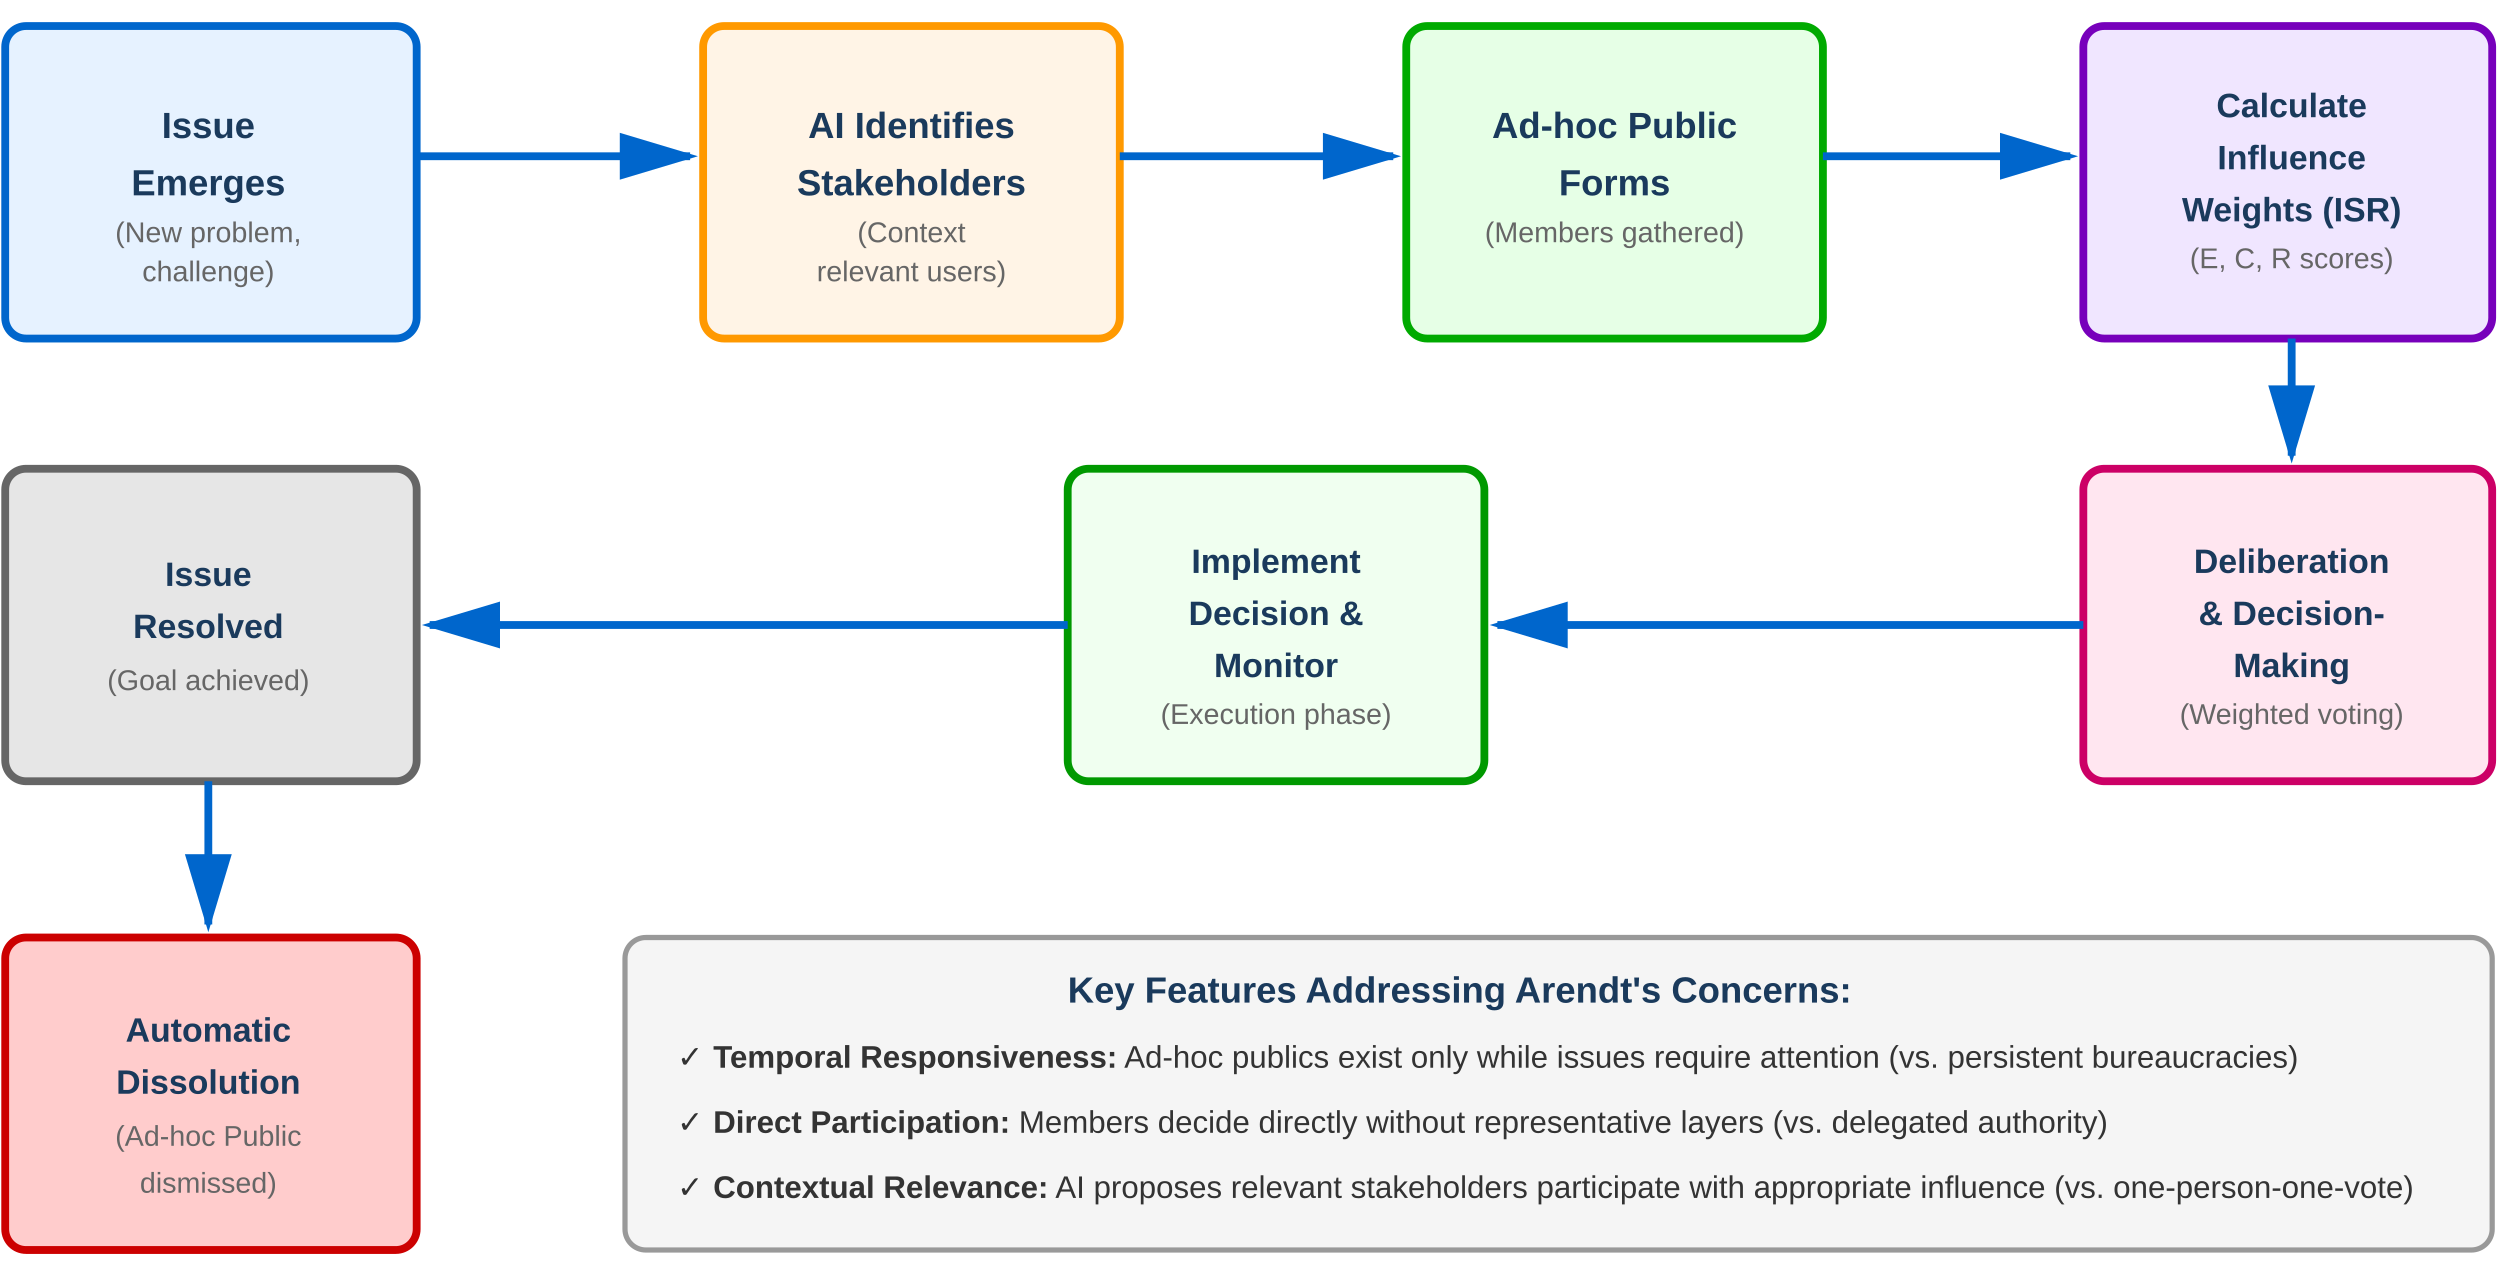
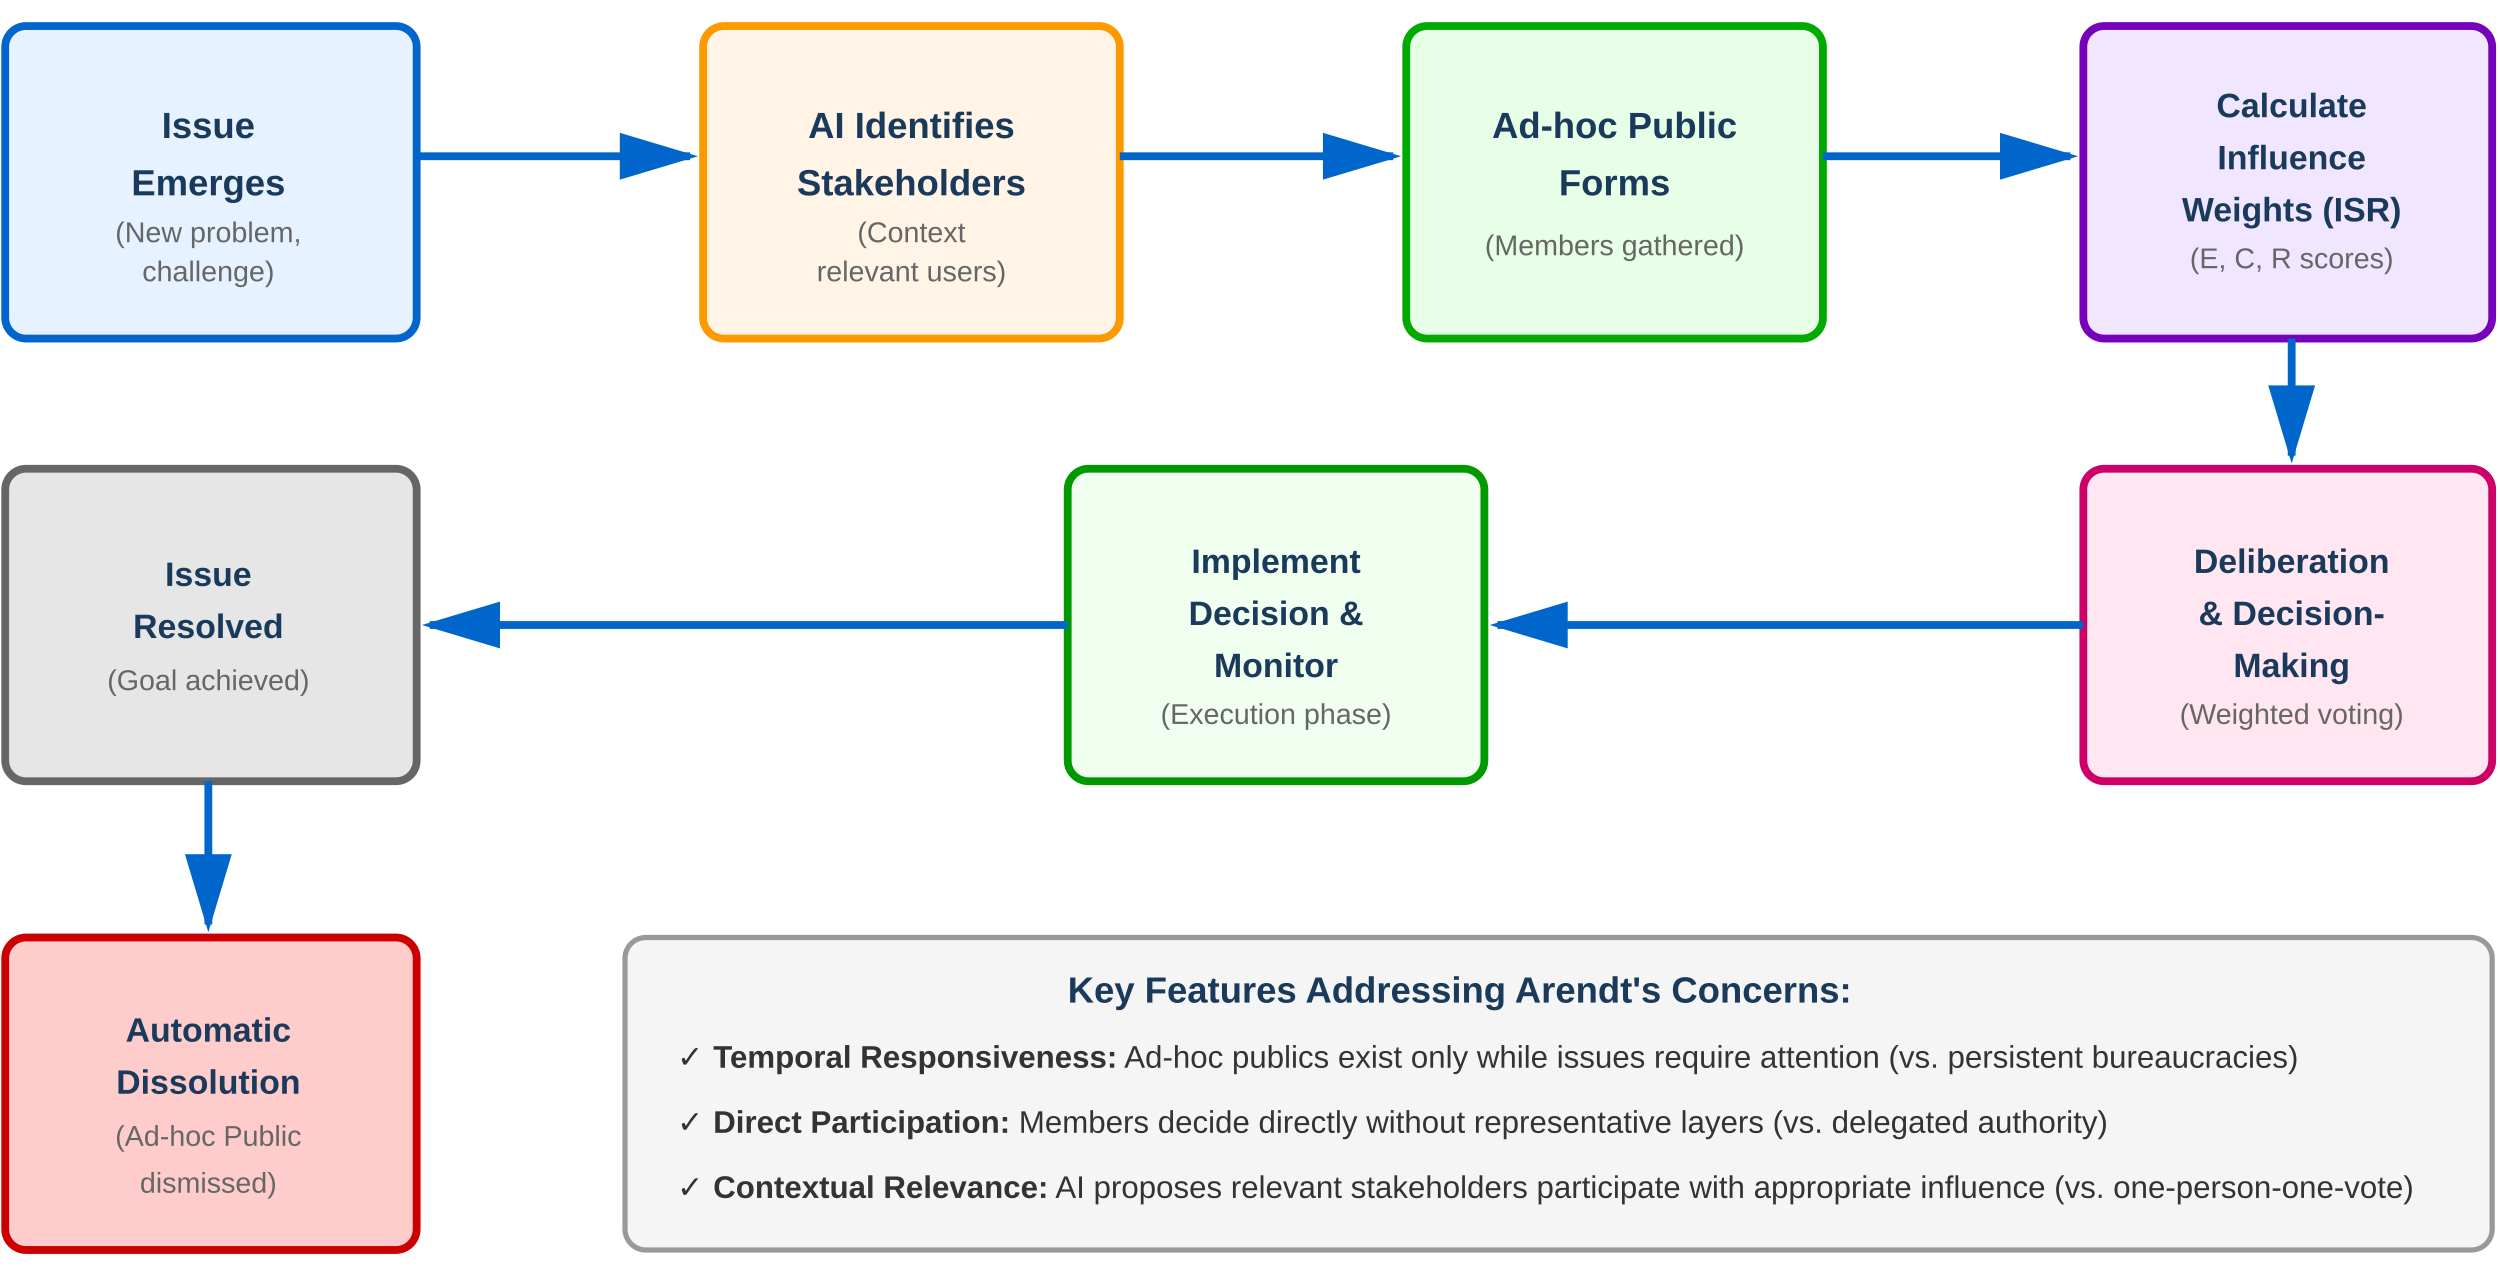
<svg xmlns="http://www.w3.org/2000/svg" viewBox="0 0 960 490">
  <defs>
    <style>
      text { font-family: Arial, sans-serif; }
    </style>
    <marker id="arrowBlue" markerWidth="10" markerHeight="10" refX="9" refY="3" orient="auto">
      <polygon points="0 0, 10 3, 0 6" fill="#0066cc" />
    </marker>
  </defs>
  <g id="stage1">
    <rect x="2" y="10" width="158" height="120" fill="#e6f2ff" stroke="#0066cc" stroke-width="3" rx="8" />
    <text x="80" y="53" font-size="14" font-weight="bold" text-anchor="middle" fill="#1a3a5c">Issue</text>
    <text x="80" y="75" font-size="14" font-weight="bold" text-anchor="middle" fill="#1a3a5c">Emerges</text>
    <text x="80" y="93" font-size="11" text-anchor="middle" fill="#666">(New problem,</text>
    <text x="80" y="108" font-size="11" text-anchor="middle" fill="#666">challenge)</text>
  </g>
  <path d="M 160 60 L 265 60" stroke="#0066cc" stroke-width="3" marker-end="url(#arrowBlue)" />
  <g id="stage2">
    <rect x="270" y="10" width="160" height="120" fill="#fff4e6" stroke="#ff9900" stroke-width="3" rx="8" />
    <text x="350" y="53" font-size="14" font-weight="bold" text-anchor="middle" fill="#1a3a5c">AI Identifies</text>
    <text x="350" y="75" font-size="14" font-weight="bold" text-anchor="middle" fill="#1a3a5c">Stakeholders</text>
    <text x="350" y="93" font-size="11" text-anchor="middle" fill="#666">(Context</text>
    <text x="350" y="108" font-size="11" text-anchor="middle" fill="#666">relevant users)</text>
  </g>
  <path d="M 430 60 L 535 60" stroke="#0066cc" stroke-width="3" marker-end="url(#arrowBlue)" />
  <g id="stage3">
    <rect x="540" y="10" width="160" height="120" fill="#e6ffe6" stroke="#00aa00" stroke-width="3" rx="8" />
    <text x="620" y="53" font-size="14" font-weight="bold" text-anchor="middle" fill="#1a3a5c">Ad-hoc Public</text>
    <text x="620" y="75" font-size="14" font-weight="bold" text-anchor="middle" fill="#1a3a5c">Forms</text>
-     <text x="620" y="93" font-size="11" text-anchor="middle" fill="#666">(Members gathered)</text>
+     <text x="620" y="98" font-size="11" text-anchor="middle" fill="#666">(Members gathered)</text>
  </g>
  <path d="M 700 60 L 795 60" stroke="#0066cc" stroke-width="3" marker-end="url(#arrowBlue)" />
  <g id="stage4">
    <rect x="800" y="10" width="157" height="120" fill="#f0e6ff" stroke="#7700bb" stroke-width="3" rx="8" />
    <text x="880" y="45" font-size="13" font-weight="bold" text-anchor="middle" fill="#1a3a5c">Calculate</text>
    <text x="880" y="65" font-size="13" font-weight="bold" text-anchor="middle" fill="#1a3a5c">Influence</text>
    <text x="880" y="85" font-size="13" font-weight="bold" text-anchor="middle" fill="#1a3a5c">Weights (ISR)</text>
    <text x="880" y="103" font-size="11" text-anchor="middle" fill="#666">(E, C, R scores)</text>
  </g>
  <path d="M 880 130 L 880 175" stroke="#0066cc" stroke-width="3" marker-end="url(#arrowBlue)" />
  <g id="stage5">
    <rect x="800" y="180" width="157" height="120" fill="#ffe6f0" stroke="#cc0066" stroke-width="3" rx="8" />
    <text x="880" y="220" font-size="13" font-weight="bold" text-anchor="middle" fill="#1a3a5c">Deliberation</text>
    <text x="880" y="240" font-size="13" font-weight="bold" text-anchor="middle" fill="#1a3a5c">&amp; Decision-</text>
    <text x="880" y="260" font-size="13" font-weight="bold" text-anchor="middle" fill="#1a3a5c">Making</text>
    <text x="880" y="278" font-size="11" text-anchor="middle" fill="#666">(Weighted voting)</text>
  </g>
  <path d="M 800 240 L 575 240" stroke="#0066cc" stroke-width="3" marker-end="url(#arrowBlue)" />
  <g id="stage6">
    <rect x="410" y="180" width="160" height="120" fill="#f0fff0" stroke="#009900" stroke-width="3" rx="8" />
    <text x="490" y="220" font-size="13" font-weight="bold" text-anchor="middle" fill="#1a3a5c">Implement</text>
    <text x="490" y="240" font-size="13" font-weight="bold" text-anchor="middle" fill="#1a3a5c">Decision &amp;</text>
    <text x="490" y="260" font-size="13" font-weight="bold" text-anchor="middle" fill="#1a3a5c">Monitor</text>
    <text x="490" y="278" font-size="11" text-anchor="middle" fill="#666">(Execution phase)</text>
  </g>
  <path d="M 410 240 L 165 240" stroke="#0066cc" stroke-width="3" marker-end="url(#arrowBlue)" />
  <g id="stage7">
    <rect x="2" y="180" width="158" height="120" fill="#e6e6e6" stroke="#666" stroke-width="3" rx="8" />
    <text x="80" y="225" font-size="13" font-weight="bold" text-anchor="middle" fill="#1a3a5c">Issue</text>
    <text x="80" y="245" font-size="13" font-weight="bold" text-anchor="middle" fill="#1a3a5c">Resolved</text>
    <text x="80" y="265" font-size="11" text-anchor="middle" fill="#666">(Goal achieved)</text>
  </g>
  <path d="M 80 300 L 80 355" stroke="#0066cc" stroke-width="3" marker-end="url(#arrowBlue)" />
  <g id="stage8">
    <rect x="2" y="360" width="158" height="120" fill="#ffcccc" stroke="#cc0000" stroke-width="3" rx="8" />
    <text x="80" y="400" font-size="13" font-weight="bold" text-anchor="middle" fill="#1a3a5c">Automatic</text>
    <text x="80" y="420" font-size="13" font-weight="bold" text-anchor="middle" fill="#1a3a5c">Dissolution</text>
    <text x="80" y="440" font-size="11" text-anchor="middle" fill="#666">(Ad-hoc Public</text>
    <text x="80" y="458" font-size="11" text-anchor="middle" fill="#666">dismissed)</text>
  </g>
  <rect x="240" y="360" width="717" height="120" fill="#f5f5f5" stroke="#999" stroke-width="2" rx="8" />
  <text x="410" y="385" font-size="14" font-weight="bold" fill="#1a3a5c">Key Features Addressing Arendt's Concerns:</text>
  <text x="260" y="410" font-size="12" fill="#333">
    ✓ <tspan font-weight="bold">Temporal Responsiveness:</tspan> Ad-hoc publics exist only while issues require attention (vs. persistent bureaucracies)
  </text>
  <text x="260" y="435" font-size="12" fill="#333">
    ✓ <tspan font-weight="bold">Direct Participation:</tspan> Members decide directly without representative layers (vs. delegated authority)
  </text>
  <text x="260" y="460" font-size="12" fill="#333">
    ✓ <tspan font-weight="bold">Contextual Relevance:</tspan> AI proposes relevant stakeholders participate with appropriate influence (vs. one-person-one-vote)
  </text>
</svg>
